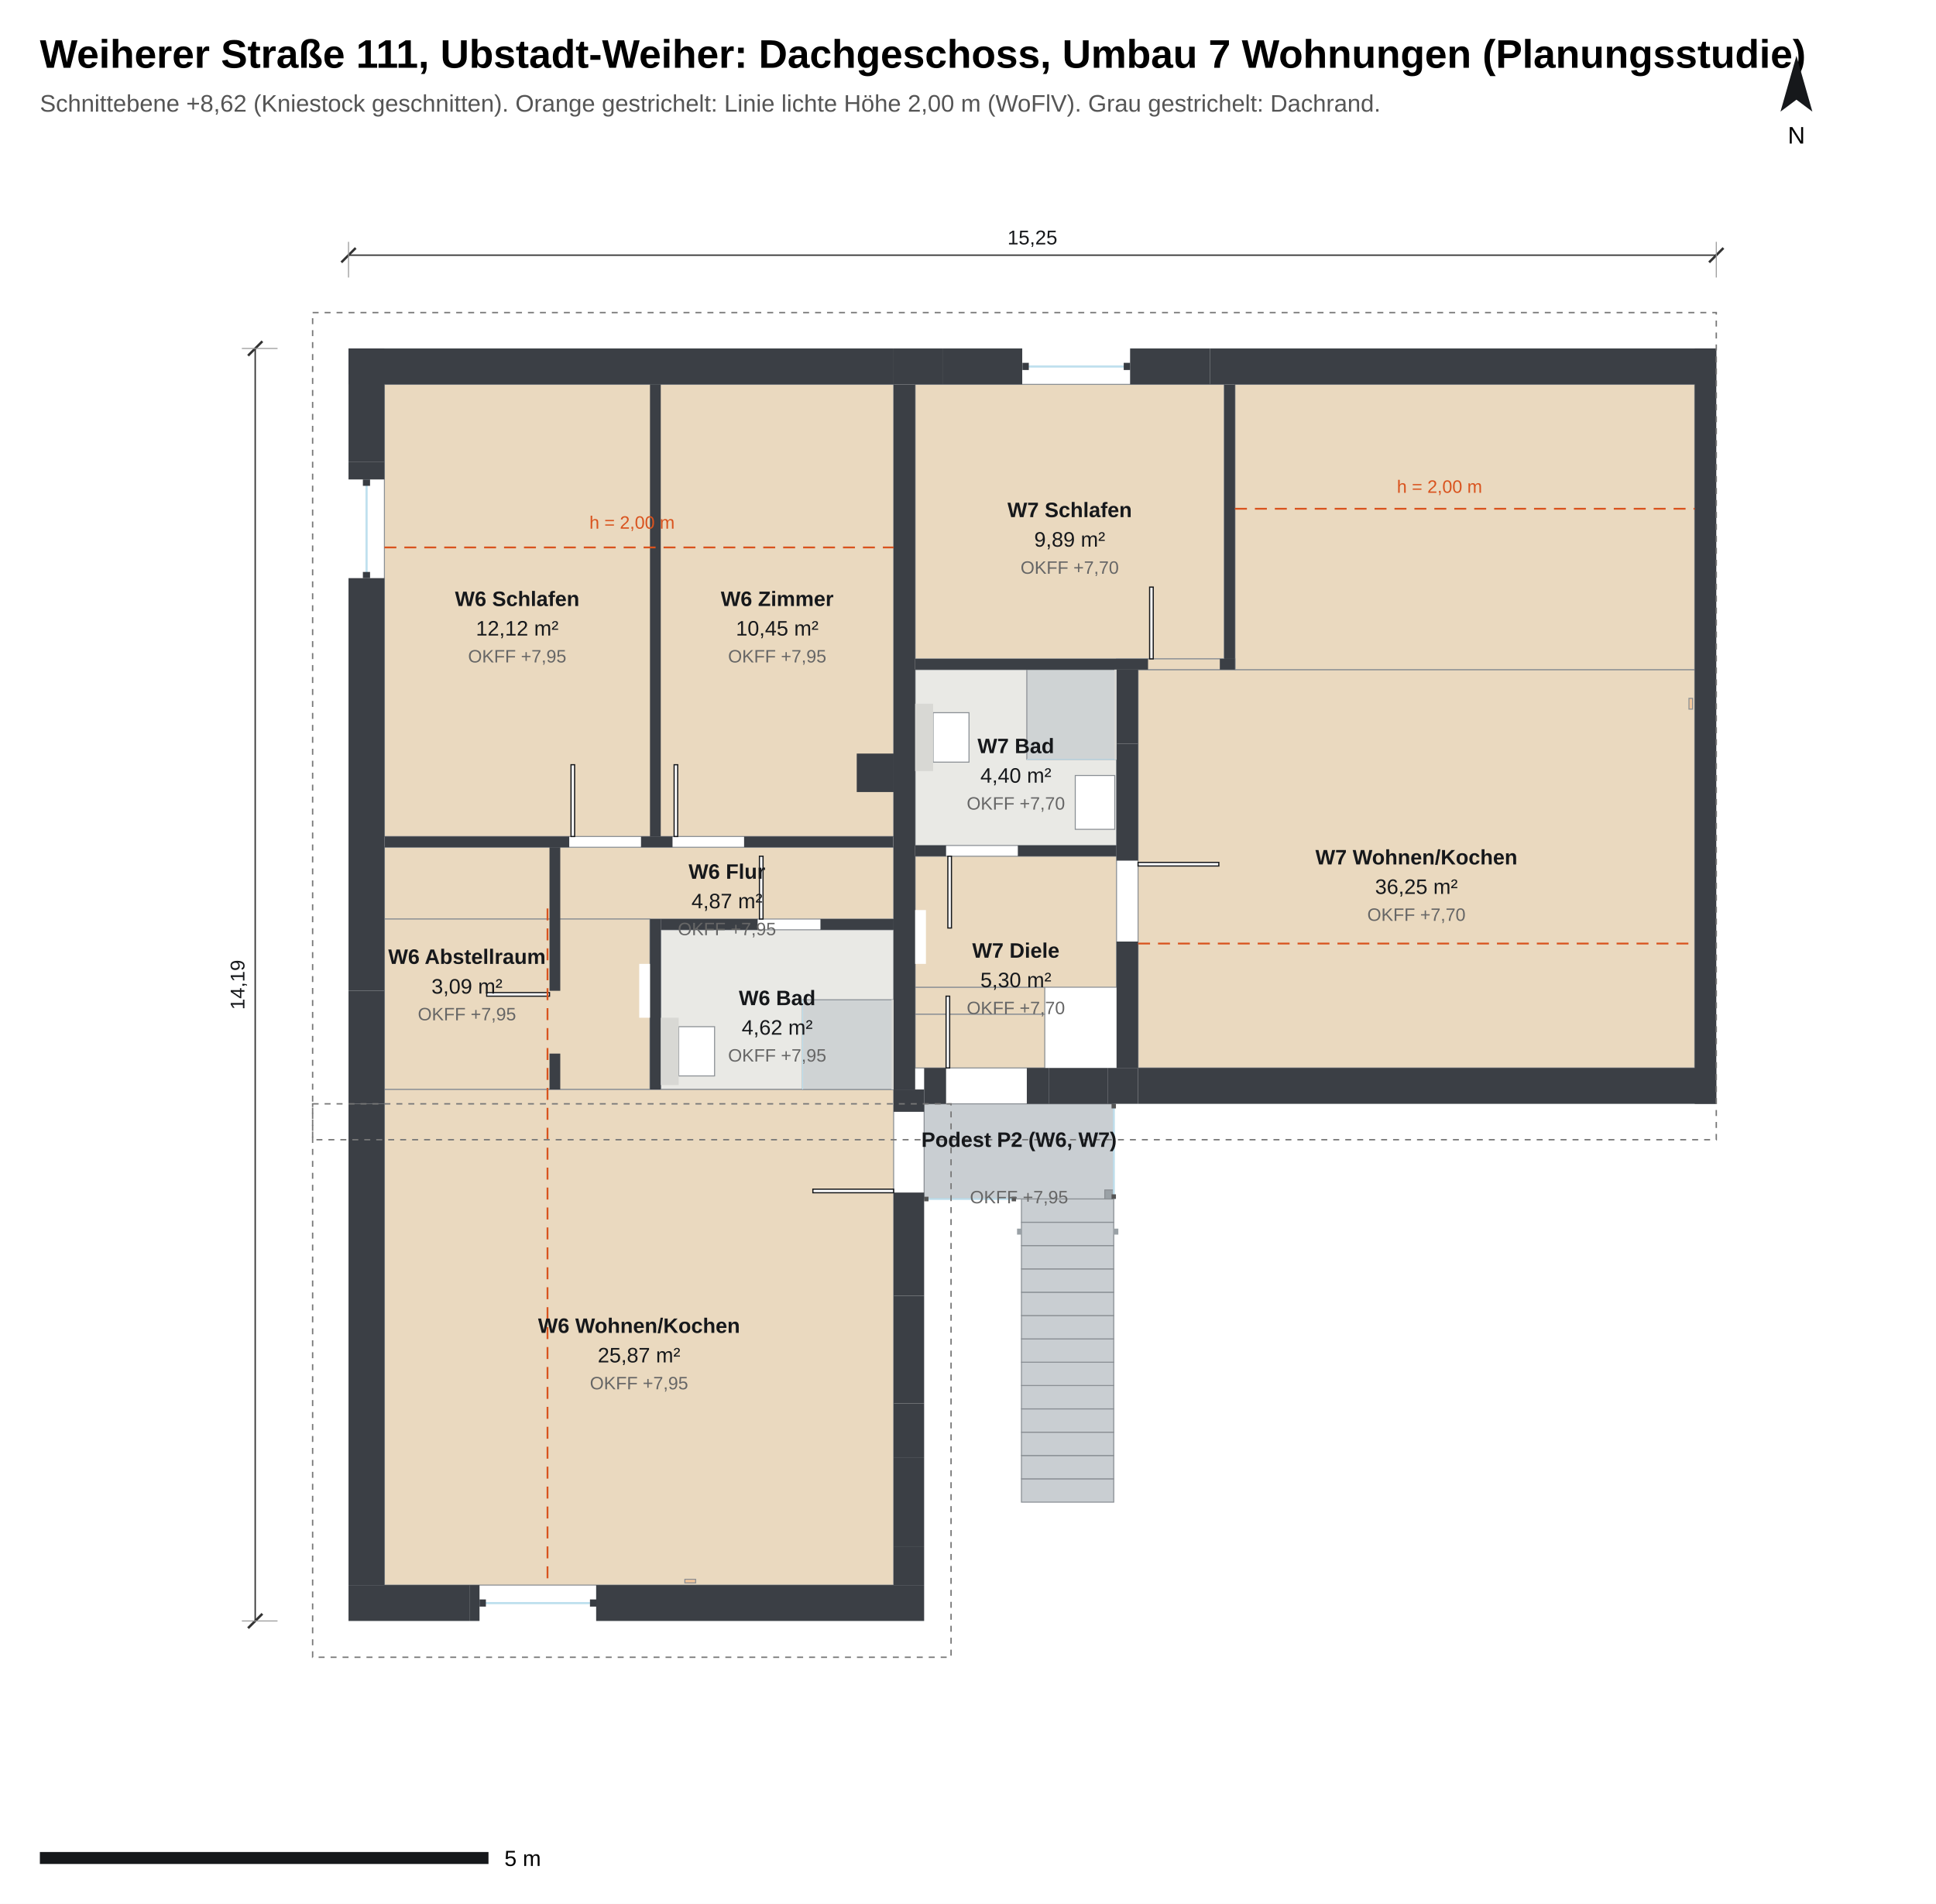
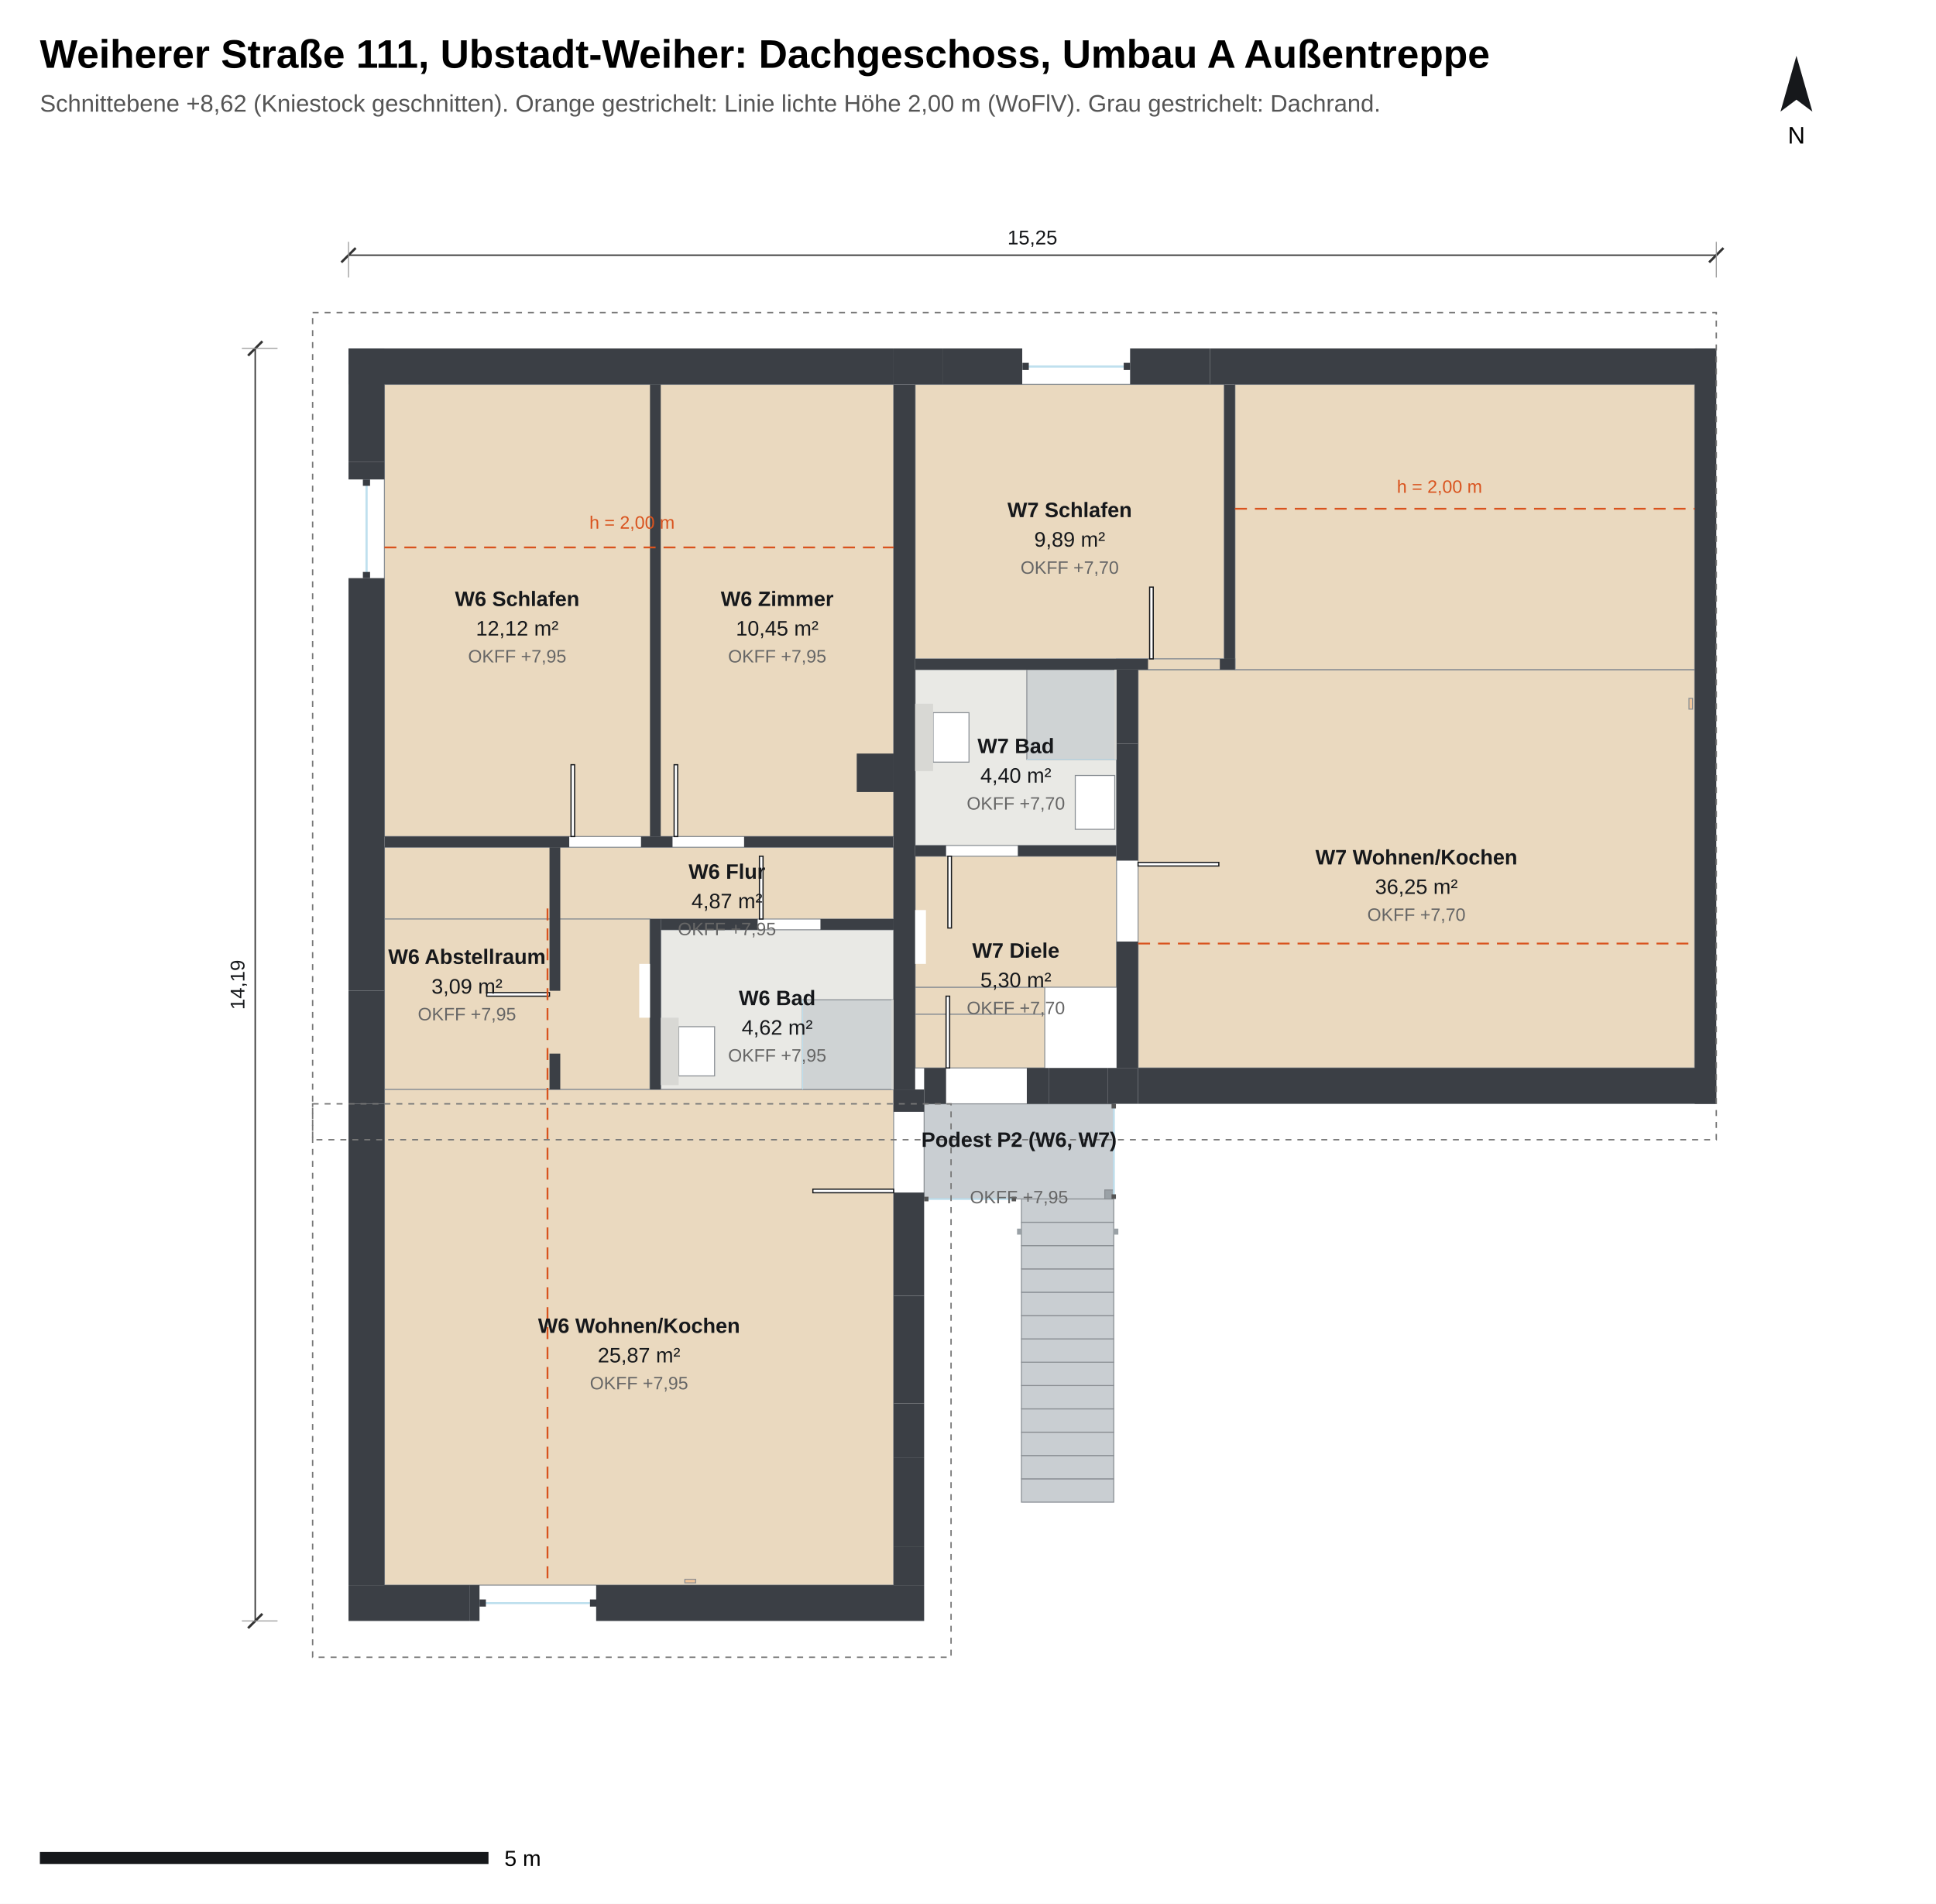
<svg xmlns="http://www.w3.org/2000/svg" width="971" height="955" viewBox="0 0 971 955" font-family="Archivo, Arial, sans-serif">
  <rect width="100%" height="100%" fill="#fff" />
-   <text x="20" y="34" font-size="20" font-weight="700">Weiherer Straße 111, Ubstadt-Weiher: Dachgeschoss, Umbau 7 Wohnungen (Planungsstudie)</text>
+   <text x="20" y="34" font-size="20" font-weight="700">Weiherer Straße 111, Ubstadt-Weiher: Dachgeschoss, Umbau A Außentreppe</text>
  <text x="20" y="56" font-size="12" fill="#555">Schnittebene +8,62 (Kniestock geschnitten). Orange gestrichelt: Linie lichte Höhe 2,00 m (WoFlV). Grau gestrichelt: Dachrand.</text>
  <g transform="translate(901.0,50)">
    <polygon points="0,-22 8,6 0,0 -8,6" fill="#16181b" />
    <text y="22" font-size="12" text-anchor="middle">N</text>
  </g>
  <rect x="20" y="929.0" width="225" height="6" fill="#16181b" />
  <text x="253" y="936.0" font-size="11">5 m</text>
  <rect x="512.3" y="741.8" width="46.3" height="11.7" fill="#c9ced2" stroke="#8a8f94" stroke-width="0.5" opacity="1" />
  <rect x="512.3" y="730.1" width="46.3" height="11.7" fill="#c9ced2" stroke="#8a8f94" stroke-width="0.5" opacity="1" />
  <rect x="512.3" y="718.4" width="46.3" height="11.7" fill="#c9ced2" stroke="#8a8f94" stroke-width="0.5" opacity="1" />
  <rect x="512.3" y="706.7" width="46.3" height="11.7" fill="#c9ced2" stroke="#8a8f94" stroke-width="0.5" opacity="1" />
  <rect x="512.3" y="695.0" width="46.3" height="11.7" fill="#c9ced2" stroke="#8a8f94" stroke-width="0.5" opacity="1" />
  <rect x="512.3" y="683.3" width="46.3" height="11.7" fill="#c9ced2" stroke="#8a8f94" stroke-width="0.5" opacity="1" />
  <rect x="512.3" y="671.6" width="46.3" height="11.7" fill="#c9ced2" stroke="#8a8f94" stroke-width="0.5" opacity="1" />
  <rect x="512.3" y="659.9" width="46.3" height="11.7" fill="#c9ced2" stroke="#8a8f94" stroke-width="0.5" opacity="1" />
  <rect x="512.3" y="648.2" width="46.3" height="11.7" fill="#c9ced2" stroke="#8a8f94" stroke-width="0.5" opacity="1" />
  <rect x="512.3" y="636.5" width="46.3" height="11.7" fill="#c9ced2" stroke="#8a8f94" stroke-width="0.5" opacity="1" />
  <rect x="512.3" y="624.8" width="46.3" height="11.7" fill="#c9ced2" stroke="#8a8f94" stroke-width="0.5" opacity="1" />
  <rect x="512.3" y="613.1" width="46.3" height="11.7" fill="#c9ced2" stroke="#8a8f94" stroke-width="0.5" opacity="1" />
  <rect x="512.3" y="601.4" width="46.3" height="11.7" fill="#c9ced2" stroke="#8a8f94" stroke-width="0.5" opacity="1" />
  <rect x="463.5" y="553.7" width="95.2" height="47.7" fill="#c9ced2" stroke="#8a8f94" stroke-width="0.5" opacity="1" />
  <rect x="554.1" y="596.9" width="4.5" height="4.5" fill="#9aa1a6" stroke="#8a8f94" stroke-width="0.5" opacity="1" />
  <rect x="192.8" y="192.8" width="255.4" height="226.8" fill="#ead9bf" stroke="#8a8f94" stroke-width="0.5" opacity="1" />
  <rect x="192.8" y="425.0" width="255.4" height="36.0" fill="#ead9bf" stroke="#8a8f94" stroke-width="0.5" opacity="1" />
  <rect x="192.8" y="461.0" width="133.2" height="85.5" fill="#ead9bf" stroke="#8a8f94" stroke-width="0.5" opacity="1" />
  <rect x="331.4" y="466.4" width="116.8" height="80.1" fill="#e9e9e5" stroke="#8a8f94" stroke-width="0.5" opacity="1" />
  <rect x="192.8" y="546.5" width="255.4" height="248.6" fill="#ead9bf" stroke="#8a8f94" stroke-width="0.5" opacity="1" />
  <rect x="402.5" y="501.5" width="45.7" height="45.0" fill="#cfd3d4" stroke="#8a8f94" stroke-width="0.5" opacity="1" />
  <rect x="340.4" y="515.0" width="18.0" height="24.7" fill="#ffffff" stroke="#8a8f94" stroke-width="0.5" opacity="1" />
  <rect x="343.5" y="792.2" width="5.4" height="1.8" fill="#f3c79c" stroke="#8a8f94" stroke-width="0.5" opacity="1" />
  <rect x="459.0" y="508.7" width="65.0" height="27.0" fill="#ead9bf" stroke="#8a8f94" stroke-width="0.5" opacity="1" />
  <rect x="459.0" y="495.2" width="65.0" height="13.5" fill="#ead9bf" stroke="#8a8f94" stroke-width="0.5" opacity="1" />
  <rect x="459.0" y="192.8" width="155.0" height="137.7" fill="#ead9bf" stroke="#8a8f94" stroke-width="0.5" opacity="1" />
  <rect x="459.0" y="335.9" width="101.0" height="88.2" fill="#e9e9e5" stroke="#8a8f94" stroke-width="0.5" opacity="1" />
  <rect x="459.0" y="429.5" width="101.0" height="65.7" fill="#ead9bf" stroke="#8a8f94" stroke-width="0.5" opacity="1" />
  <rect x="570.8" y="335.9" width="279.2" height="199.8" fill="#ead9bf" stroke="#8a8f94" stroke-width="0.5" opacity="1" />
  <rect x="619.4" y="192.8" width="230.6" height="143.1" fill="#ead9bf" stroke="#8a8f94" stroke-width="0.5" opacity="1" />
  <rect x="560.0" y="330.5" width="59.4" height="5.4" fill="#ead9bf" stroke="#8a8f94" stroke-width="0.5" opacity="1" />
  <rect x="515.0" y="335.9" width="45.0" height="45.0" fill="#cfd3d4" stroke="#8a8f94" stroke-width="0.5" opacity="1" />
  <rect x="468.0" y="357.5" width="18.0" height="24.8" fill="#ffffff" stroke="#8a8f94" stroke-width="0.5" opacity="1" />
  <rect x="539.3" y="389.0" width="19.8" height="27.0" fill="#ffffff" stroke="#8a8f94" stroke-width="0.5" opacity="1" />
  <rect x="847.1" y="350.3" width="1.8" height="5.4" fill="#f3c79c" stroke="#8a8f94" stroke-width="0.5" opacity="1" />
  <rect x="510.1" y="616.3" width="2.2" height="3.0" fill="#9aa1a6" stroke="none" stroke-width="0.6" opacity="1" />
  <rect x="558.6" y="616.3" width="2.3" height="3.0" fill="#9aa1a6" stroke="none" stroke-width="0.6" opacity="1" />
  <rect x="174.8" y="174.8" width="18.0" height="57.0" fill="#3b3f45" stroke="none" stroke-width="0.6" opacity="1" />
  <rect x="174.8" y="497.0" width="18.0" height="56.7" fill="#3b3f45" stroke="none" stroke-width="0.6" opacity="1" />
  <rect x="174.8" y="795.1" width="60.9" height="18.0" fill="#3b3f45" stroke="none" stroke-width="0.6" opacity="1" />
  <rect x="448.2" y="192.8" width="10.8" height="353.7" fill="#3b3f45" stroke="none" stroke-width="0.6" opacity="1" />
  <rect x="850.0" y="174.8" width="10.8" height="378.9" fill="#3b3f45" stroke="none" stroke-width="0.6" opacity="1" />
  <rect x="326.0" y="192.8" width="5.4" height="226.8" fill="#3b3f45" stroke="none" stroke-width="0.6" opacity="1" />
  <rect x="614.0" y="192.8" width="5.4" height="137.7" fill="#3b3f45" stroke="none" stroke-width="0.6" opacity="1" />
  <rect x="558.2" y="553.7" width="0.9" height="47.7" fill="#bfe0ee" stroke="none" stroke-width="0.6" opacity="1" />
  <rect x="557.5" y="553.7" width="2.2" height="2.3" fill="#555" stroke="none" stroke-width="0.6" opacity="1" />
  <rect x="557.5" y="599.1" width="2.2" height="2.3" fill="#555" stroke="none" stroke-width="0.6" opacity="1" />
  <rect x="463.5" y="601.0" width="46.1" height="0.9" fill="#bfe0ee" stroke="none" stroke-width="0.6" opacity="1" />
  <rect x="463.5" y="600.3" width="2.2" height="2.3" fill="#555" stroke="none" stroke-width="0.6" opacity="1" />
  <rect x="507.4" y="600.3" width="2.2" height="2.3" fill="#555" stroke="none" stroke-width="0.6" opacity="1" />
  <rect x="174.8" y="174.8" width="273.4" height="18.0" fill="#3b3f45" stroke="none" stroke-width="0.6" opacity="1" />
  <rect x="448.2" y="174.8" width="24.5" height="18.0" fill="#3b3f45" stroke="none" stroke-width="0.6" opacity="1" />
  <rect x="606.8" y="174.8" width="254.0" height="18.0" fill="#3b3f45" stroke="none" stroke-width="0.6" opacity="1" />
  <rect x="570.8" y="535.7" width="290.0" height="18.0" fill="#3b3f45" stroke="none" stroke-width="0.6" opacity="1" />
  <rect x="174.8" y="553.7" width="18.0" height="241.4" fill="#3b3f45" stroke="none" stroke-width="0.6" opacity="1" />
  <rect x="174.8" y="231.8" width="18.0" height="8.7" fill="#3b3f45" stroke="none" stroke-width="0.6" opacity="1" />
  <rect x="183.3" y="240.5" width="1.1" height="49.5" fill="#bfe0ee" stroke="none" stroke-width="0.6" opacity="1" />
  <rect x="174.8" y="290.0" width="18.0" height="207.0" fill="#3b3f45" stroke="none" stroke-width="0.6" opacity="1" />
  <rect x="182.0" y="240.5" width="3.6" height="3.2" fill="#383c42" stroke="none" stroke-width="0.6" opacity="1" />
  <rect x="182.0" y="286.9" width="3.6" height="3.1" fill="#383c42" stroke="none" stroke-width="0.6" opacity="1" />
  <rect x="235.7" y="795.1" width="4.8" height="18.0" fill="#3b3f45" stroke="none" stroke-width="0.6" opacity="1" />
  <rect x="240.5" y="803.6" width="58.5" height="1.1" fill="#bfe0ee" stroke="none" stroke-width="0.6" opacity="1" />
  <rect x="299.0" y="795.1" width="164.5" height="18.0" fill="#3b3f45" stroke="none" stroke-width="0.6" opacity="1" />
  <rect x="240.5" y="802.3" width="3.2" height="3.6" fill="#383c42" stroke="none" stroke-width="0.6" opacity="1" />
  <rect x="295.9" y="802.3" width="3.2" height="3.6" fill="#383c42" stroke="none" stroke-width="0.6" opacity="1" />
  <rect x="448.2" y="546.5" width="15.3" height="11.2" fill="#3b3f45" stroke="none" stroke-width="0.6" opacity="1" />
  <rect x="448.2" y="598.2" width="15.3" height="51.8" fill="#3b3f45" stroke="none" stroke-width="0.6" opacity="1" />
  <rect x="448.2" y="650.0" width="15.3" height="54.0" fill="#3b3f45" stroke="none" stroke-width="0.6" opacity="1" />
  <rect x="448.2" y="704.0" width="15.3" height="27.0" fill="#3b3f45" stroke="none" stroke-width="0.6" opacity="1" />
  <rect x="448.2" y="731.0" width="15.3" height="45.0" fill="#3b3f45" stroke="none" stroke-width="0.6" opacity="1" />
  <rect x="448.2" y="776.0" width="15.3" height="19.1" fill="#3b3f45" stroke="none" stroke-width="0.6" opacity="1" />
  <rect x="463.5" y="535.7" width="11.0" height="18.0" fill="#3b3f45" stroke="none" stroke-width="0.6" opacity="1" />
  <rect x="515.0" y="535.7" width="11.2" height="18.0" fill="#3b3f45" stroke="none" stroke-width="0.6" opacity="1" />
  <rect x="526.2" y="535.7" width="29.3" height="18.0" fill="#3b3f45" stroke="none" stroke-width="0.6" opacity="1" />
  <rect x="555.5" y="535.7" width="15.3" height="18.0" fill="#3b3f45" stroke="none" stroke-width="0.6" opacity="1" />
  <rect x="472.7" y="174.8" width="40.0" height="18.0" fill="#3b3f45" stroke="none" stroke-width="0.6" opacity="1" />
  <rect x="512.8" y="183.3" width="54.0" height="1.1" fill="#bfe0ee" stroke="none" stroke-width="0.6" opacity="1" />
  <rect x="566.8" y="174.8" width="40.0" height="18.0" fill="#3b3f45" stroke="none" stroke-width="0.6" opacity="1" />
  <rect x="512.8" y="182.0" width="3.2" height="3.6" fill="#383c42" stroke="none" stroke-width="0.6" opacity="1" />
  <rect x="563.6" y="182.0" width="3.2" height="3.6" fill="#383c42" stroke="none" stroke-width="0.6" opacity="1" />
  <rect x="192.8" y="419.6" width="92.7" height="5.4" fill="#3b3f45" stroke="none" stroke-width="0.6" opacity="1" />
  <rect x="321.5" y="419.6" width="15.8" height="5.4" fill="#3b3f45" stroke="none" stroke-width="0.6" opacity="1" />
  <rect x="373.2" y="419.6" width="74.9" height="5.4" fill="#3b3f45" stroke="none" stroke-width="0.6" opacity="1" />
  <rect x="275.6" y="425.0" width="5.4" height="72.0" fill="#3b3f45" stroke="none" stroke-width="0.6" opacity="1" />
  <rect x="275.6" y="528.5" width="5.4" height="18.0" fill="#3b3f45" stroke="none" stroke-width="0.6" opacity="1" />
  <rect x="326.0" y="461.0" width="5.4" height="85.5" fill="#3b3f45" stroke="none" stroke-width="0.6" opacity="1" />
  <rect x="331.4" y="461.0" width="48.6" height="5.4" fill="#3b3f45" stroke="none" stroke-width="0.6" opacity="1" />
  <rect x="411.5" y="461.0" width="36.7" height="5.4" fill="#3b3f45" stroke="none" stroke-width="0.6" opacity="1" />
  <rect x="429.7" y="378.0" width="18.5" height="19.3" fill="#3b3f45" stroke="none" stroke-width="0.6" opacity="1" />
  <rect x="402.3" y="501.5" width="0.5" height="45.0" fill="#bfe0ee" stroke="none" stroke-width="0.6" opacity="1" />
  <rect x="447.1" y="501.5" width="1.1" height="45.0" fill="#d8d8d4" stroke="none" stroke-width="0.6" opacity="1" />
  <rect x="331.4" y="510.5" width="9.0" height="33.8" fill="#d8d8d4" stroke="none" stroke-width="0.6" opacity="1" />
  <rect x="320.6" y="483.5" width="5.4" height="27.0" fill="#ffffff" stroke="none" stroke-width="0.6" opacity="1" />
  <rect x="286.4" y="383.6" width="1.8" height="36.0" fill="#ffffff" stroke="#16181b" stroke-width="0.6" opacity="1" />
  <rect x="338.1" y="383.6" width="1.8" height="36.0" fill="#ffffff" stroke="#16181b" stroke-width="0.6" opacity="1" />
  <rect x="380.9" y="429.5" width="1.8" height="31.5" fill="#ffffff" stroke="#16181b" stroke-width="0.6" opacity="1" />
  <rect x="244.1" y="497.9" width="31.5" height="1.8" fill="#ffffff" stroke="#16181b" stroke-width="0.6" opacity="1" />
  <rect x="407.7" y="596.5" width="40.5" height="1.8" fill="#ffffff" stroke="#16181b" stroke-width="0.6" opacity="1" />
  <rect x="560.0" y="373.0" width="10.8" height="58.7" fill="#3b3f45" stroke="none" stroke-width="0.6" opacity="1" />
  <rect x="560.0" y="472.3" width="10.8" height="63.5" fill="#3b3f45" stroke="none" stroke-width="0.6" opacity="1" />
  <rect x="459.0" y="424.1" width="15.5" height="5.4" fill="#3b3f45" stroke="none" stroke-width="0.6" opacity="1" />
  <rect x="510.5" y="424.1" width="49.5" height="5.4" fill="#3b3f45" stroke="none" stroke-width="0.6" opacity="1" />
  <rect x="459.0" y="330.5" width="116.8" height="5.4" fill="#3b3f45" stroke="none" stroke-width="0.6" opacity="1" />
  <rect x="611.8" y="330.5" width="7.6" height="5.4" fill="#3b3f45" stroke="none" stroke-width="0.6" opacity="1" />
  <rect x="560.0" y="335.9" width="10.8" height="37.1" fill="#3b3f45" stroke="none" stroke-width="0.6" opacity="1" />
  <rect x="515.0" y="380.7" width="45.0" height="0.4" fill="#bfe0ee" stroke="none" stroke-width="0.6" opacity="1" />
  <rect x="558.9" y="335.9" width="1.1" height="45.0" fill="#d8d8d4" stroke="none" stroke-width="0.6" opacity="1" />
  <rect x="459.0" y="353.0" width="9.0" height="33.8" fill="#d8d8d4" stroke="none" stroke-width="0.6" opacity="1" />
  <rect x="459.0" y="456.5" width="5.4" height="27.0" fill="#ffffff" stroke="none" stroke-width="0.6" opacity="1" />
  <rect x="475.4" y="429.5" width="1.8" height="36.0" fill="#ffffff" stroke="#16181b" stroke-width="0.6" opacity="1" />
  <rect x="576.6" y="294.5" width="1.8" height="36.0" fill="#ffffff" stroke="#16181b" stroke-width="0.6" opacity="1" />
  <rect x="570.8" y="432.6" width="40.5" height="1.8" fill="#ffffff" stroke="#16181b" stroke-width="0.6" opacity="1" />
  <rect x="474.5" y="499.7" width="1.8" height="36.0" fill="#ffffff" stroke="#16181b" stroke-width="0.6" opacity="1" />
  <line x1="619.4" y1="255.2" x2="850.0" y2="255.2" stroke="#d9531e" stroke-width="0.9" stroke-dasharray="6,4" />
  <line x1="570.8" y1="473.3" x2="850.0" y2="473.3" stroke="#d9531e" stroke-width="0.9" stroke-dasharray="6,4" />
  <line x1="192.8" y1="274.6" x2="448.2" y2="274.6" stroke="#d9531e" stroke-width="0.9" stroke-dasharray="6,4" />
  <line x1="274.6" y1="455.7" x2="274.6" y2="795.1" stroke="#d9531e" stroke-width="0.9" stroke-dasharray="6,4" />
  <text x="722.0" y="247.2" font-size="9" text-anchor="middle" fill="#d9531e" font-weight="400">h = 2,00 m</text>
  <text x="317.0" y="265.2" font-size="9" text-anchor="middle" fill="#d9531e" font-weight="400">h = 2,00 m</text>
  <rect x="156.8" y="156.8" width="704.0" height="414.9" fill="none" stroke="#777" stroke-width="0.7" stroke-dasharray="3,3" opacity="1" />
  <rect x="156.8" y="553.7" width="320.2" height="277.6" fill="none" stroke="#777" stroke-width="0.7" stroke-dasharray="3,3" opacity="1" />
  <text x="320.5" y="668.6" font-size="10.5" text-anchor="middle" fill="#16181b" font-weight="600">W6 Wohnen/Kochen</text>
  <text x="320.5" y="683.4" font-size="10.5" text-anchor="middle" fill="#16181b" font-weight="400">25,87 m²</text>
  <text x="320.5" y="696.9" font-size="9" text-anchor="middle" fill="#666" font-weight="400">OKFF +7,95</text>
  <text x="710.4" y="433.6" font-size="10.5" text-anchor="middle" fill="#16181b" font-weight="600">W7 Wohnen/Kochen</text>
  <text x="710.4" y="448.4" font-size="10.5" text-anchor="middle" fill="#16181b" font-weight="400">36,25 m²</text>
  <text x="710.4" y="461.9" font-size="9" text-anchor="middle" fill="#666" font-weight="400">OKFF +7,70</text>
  <text x="259.4" y="304.0" font-size="10.5" text-anchor="middle" fill="#16181b" font-weight="600">W6 Schlafen</text>
  <text x="259.4" y="318.8" font-size="10.5" text-anchor="middle" fill="#16181b" font-weight="400">12,12 m²</text>
  <text x="259.4" y="332.3" font-size="9" text-anchor="middle" fill="#666" font-weight="400">OKFF +7,95</text>
  <text x="389.8" y="304.0" font-size="10.5" text-anchor="middle" fill="#16181b" font-weight="600">W6 Zimmer</text>
  <text x="389.8" y="318.8" font-size="10.5" text-anchor="middle" fill="#16181b" font-weight="400">10,45 m²</text>
  <text x="389.8" y="332.3" font-size="9" text-anchor="middle" fill="#666" font-weight="400">OKFF +7,95</text>
  <text x="536.5" y="259.4" font-size="10.5" text-anchor="middle" fill="#16181b" font-weight="600">W7 Schlafen</text>
  <text x="536.5" y="274.2" font-size="10.5" text-anchor="middle" fill="#16181b" font-weight="400">9,89 m²</text>
  <text x="536.5" y="287.8" font-size="9" text-anchor="middle" fill="#666" font-weight="400">OKFF +7,70</text>
  <text x="509.5" y="480.4" font-size="10.5" text-anchor="middle" fill="#16181b" font-weight="600">W7 Diele</text>
  <text x="509.5" y="495.2" font-size="10.5" text-anchor="middle" fill="#16181b" font-weight="400">5,30 m²</text>
  <text x="509.5" y="508.7" font-size="9" text-anchor="middle" fill="#666" font-weight="400">OKFF +7,70</text>
  <text x="234.2" y="483.5" font-size="10.5" text-anchor="middle" fill="#16181b" font-weight="600">W6 Abstellraum</text>
  <text x="234.2" y="498.4" font-size="10.5" text-anchor="middle" fill="#16181b" font-weight="400">3,09 m²</text>
  <text x="234.2" y="511.8" font-size="9" text-anchor="middle" fill="#666" font-weight="400">OKFF +7,95</text>
  <text x="389.8" y="504.2" font-size="10.5" text-anchor="middle" fill="#16181b" font-weight="600">W6 Bad</text>
  <text x="389.8" y="519.0" font-size="10.5" text-anchor="middle" fill="#16181b" font-weight="400">4,62 m²</text>
  <text x="389.8" y="532.5" font-size="9" text-anchor="middle" fill="#666" font-weight="400">OKFF +7,95</text>
  <text x="509.5" y="377.8" font-size="10.5" text-anchor="middle" fill="#16181b" font-weight="600">W7 Bad</text>
  <text x="509.5" y="392.6" font-size="10.5" text-anchor="middle" fill="#16181b" font-weight="400">4,40 m²</text>
  <text x="509.5" y="406.1" font-size="9" text-anchor="middle" fill="#666" font-weight="400">OKFF +7,70</text>
  <text x="364.6" y="440.8" font-size="10.5" text-anchor="middle" fill="#16181b" font-weight="600">W6 Flur</text>
  <text x="364.6" y="455.6" font-size="10.5" text-anchor="middle" fill="#16181b" font-weight="400">4,87 m²</text>
  <text x="364.6" y="469.1" font-size="9" text-anchor="middle" fill="#666" font-weight="400">OKFF +7,95</text>
  <text x="511.1" y="575.3" font-size="10.5" text-anchor="middle" fill="#16181b" font-weight="600">Podest P2 (W6, W7)</text>
  <text x="511.1" y="603.6" font-size="9" text-anchor="middle" fill="#666" font-weight="400">OKFF +7,95</text>
  <line x1="174.8" y1="128.0" x2="860.8" y2="128.0" stroke="#333" stroke-width="0.7" />
  <text x="517.8" y="122.6" font-size="10" text-anchor="middle" fill="#16181b" font-weight="400">15,25</text>
  <line x1="171.2" y1="131.6" x2="178.4" y2="124.4" stroke="#333" stroke-width="1.2" />
  <line x1="174.8" y1="121.3" x2="174.8" y2="139.2" stroke="#999" stroke-width="0.5" />
  <line x1="857.2" y1="131.6" x2="864.4" y2="124.4" stroke="#333" stroke-width="1.2" />
  <line x1="860.8" y1="121.3" x2="860.8" y2="139.2" stroke="#999" stroke-width="0.5" />
  <line x1="128.0" y1="174.8" x2="128.0" y2="813.1" stroke="#333" stroke-width="0.7" />
  <text x="122.6" y="494.0" font-size="10" text-anchor="middle" fill="#16181b" font-weight="400" transform="rotate(-90 122.6 494.0)">14,19</text>
  <line x1="124.4" y1="178.4" x2="131.6" y2="171.2" stroke="#333" stroke-width="1.2" />
  <line x1="121.3" y1="174.8" x2="139.2" y2="174.8" stroke="#999" stroke-width="0.5" />
  <line x1="124.4" y1="816.7" x2="131.6" y2="809.5" stroke="#333" stroke-width="1.2" />
  <line x1="121.3" y1="813.1" x2="139.2" y2="813.1" stroke="#999" stroke-width="0.5" />
</svg>
